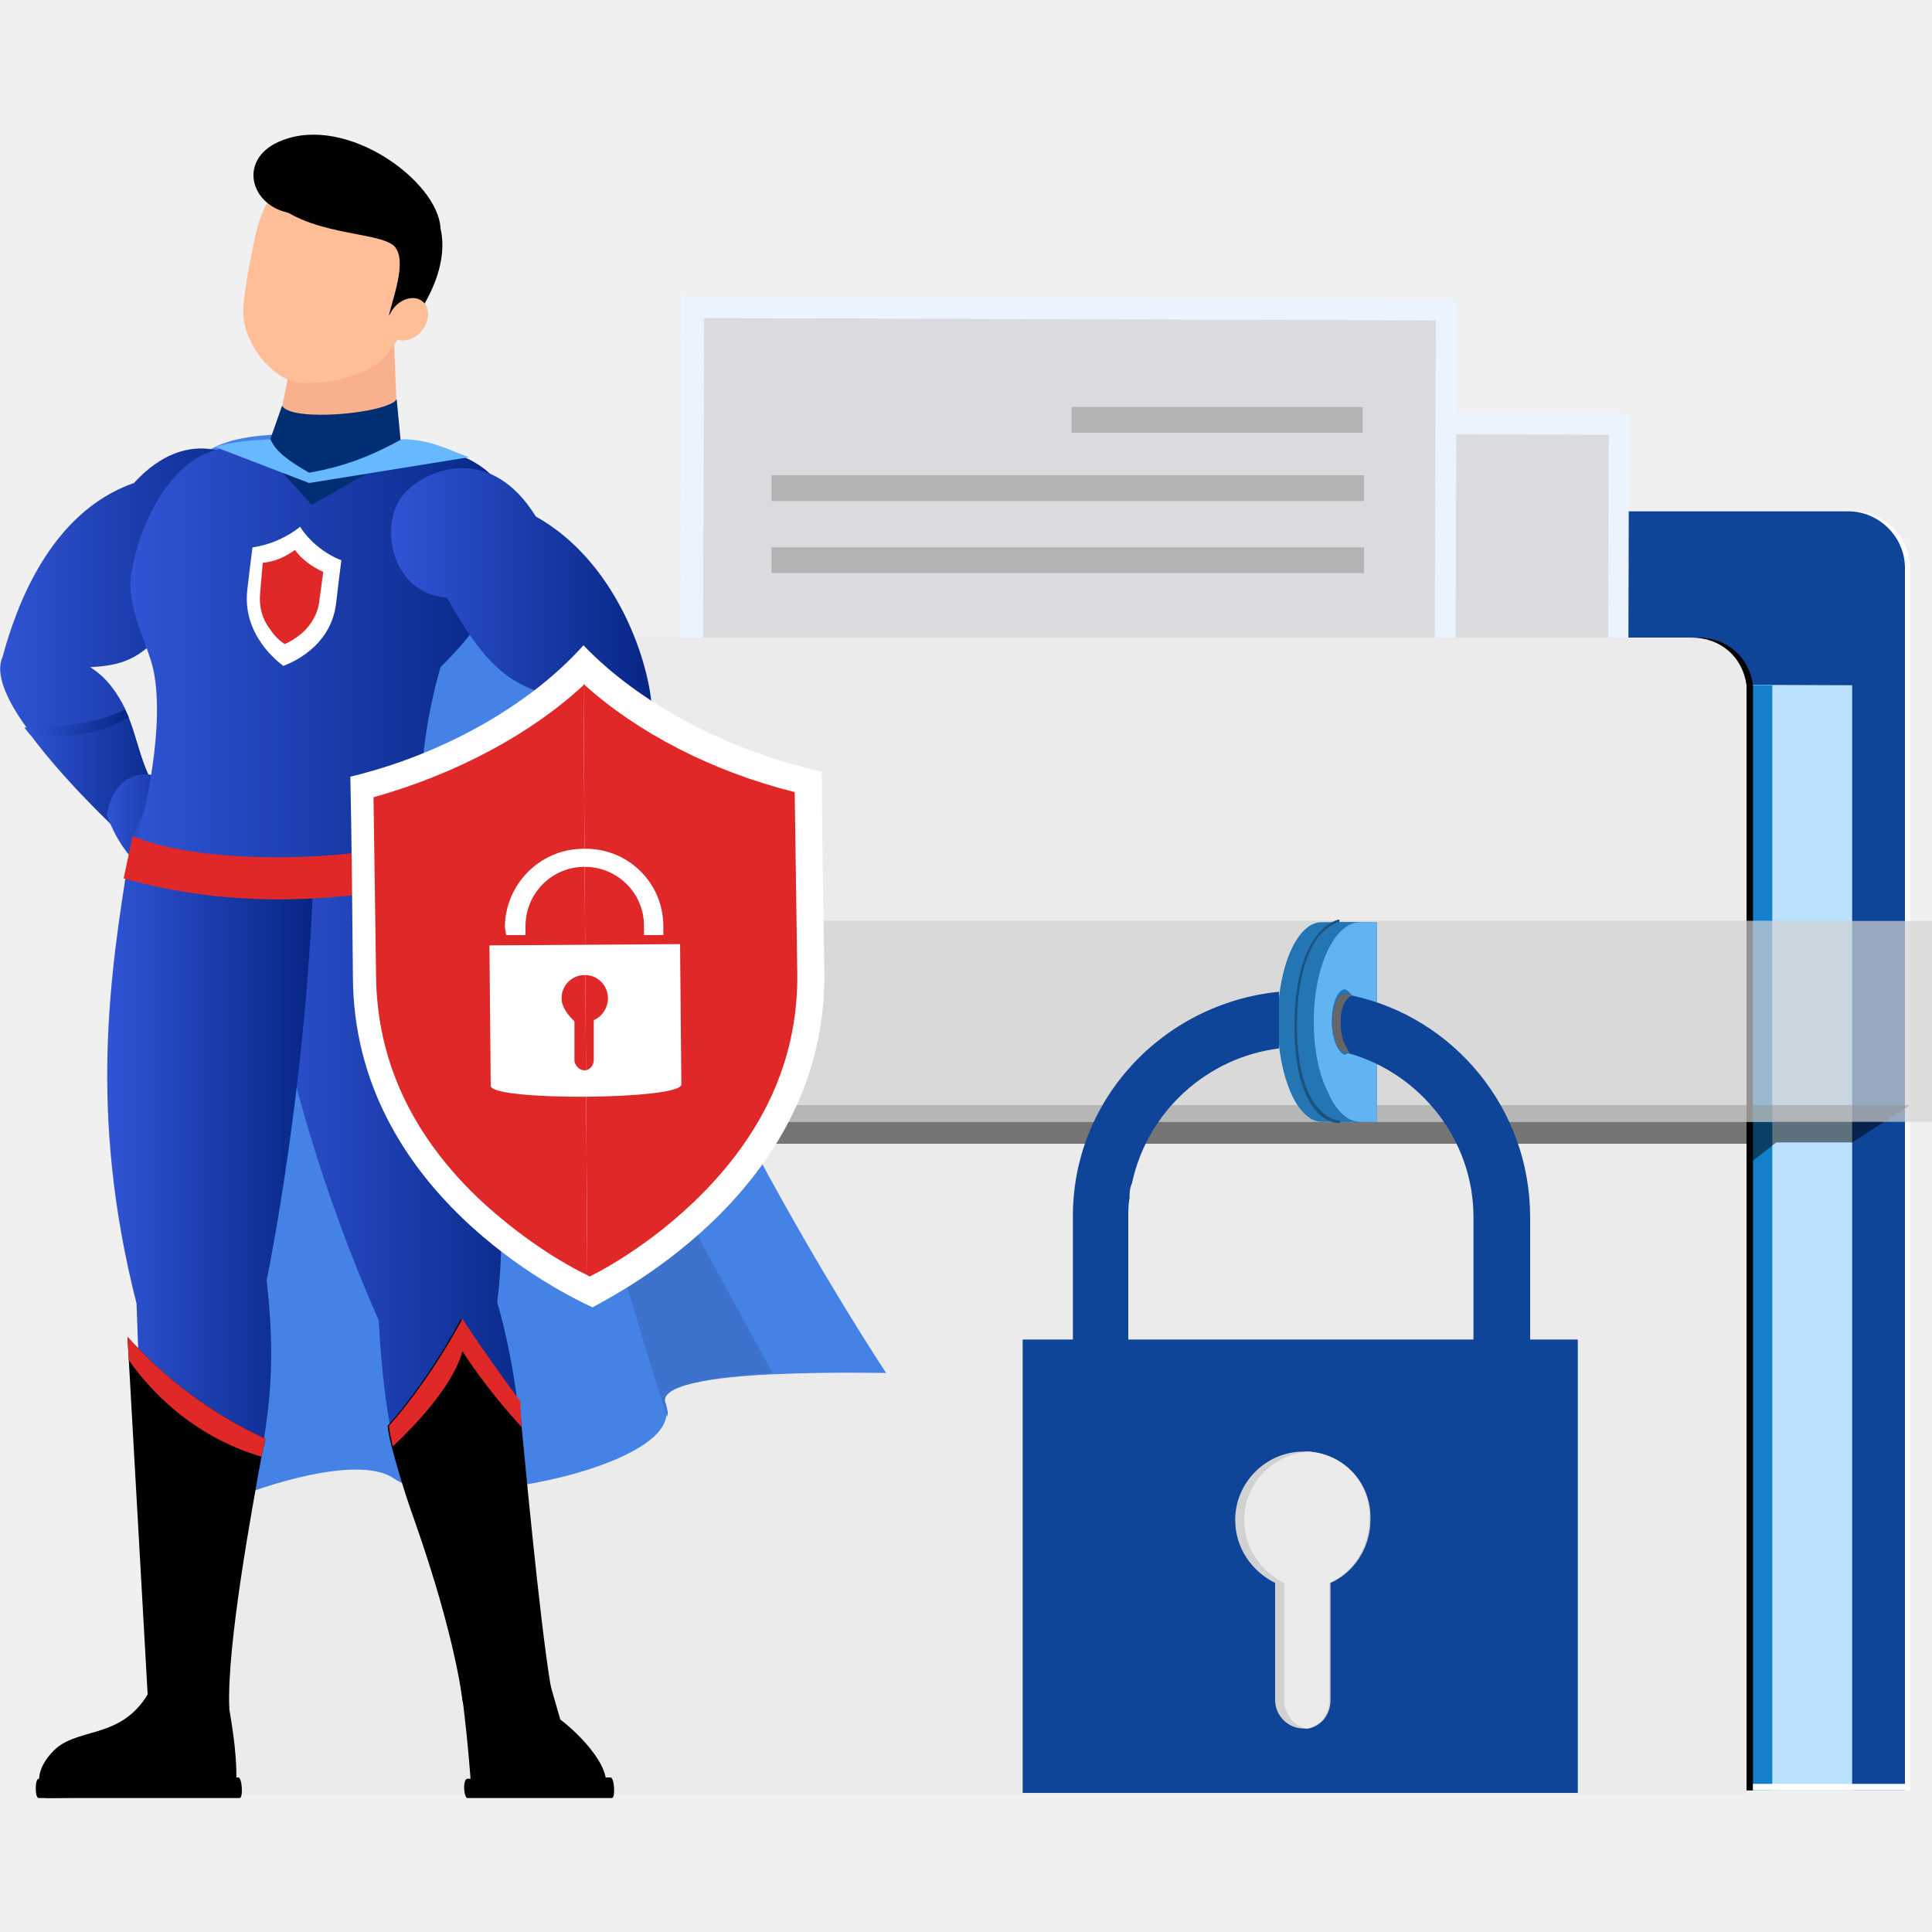
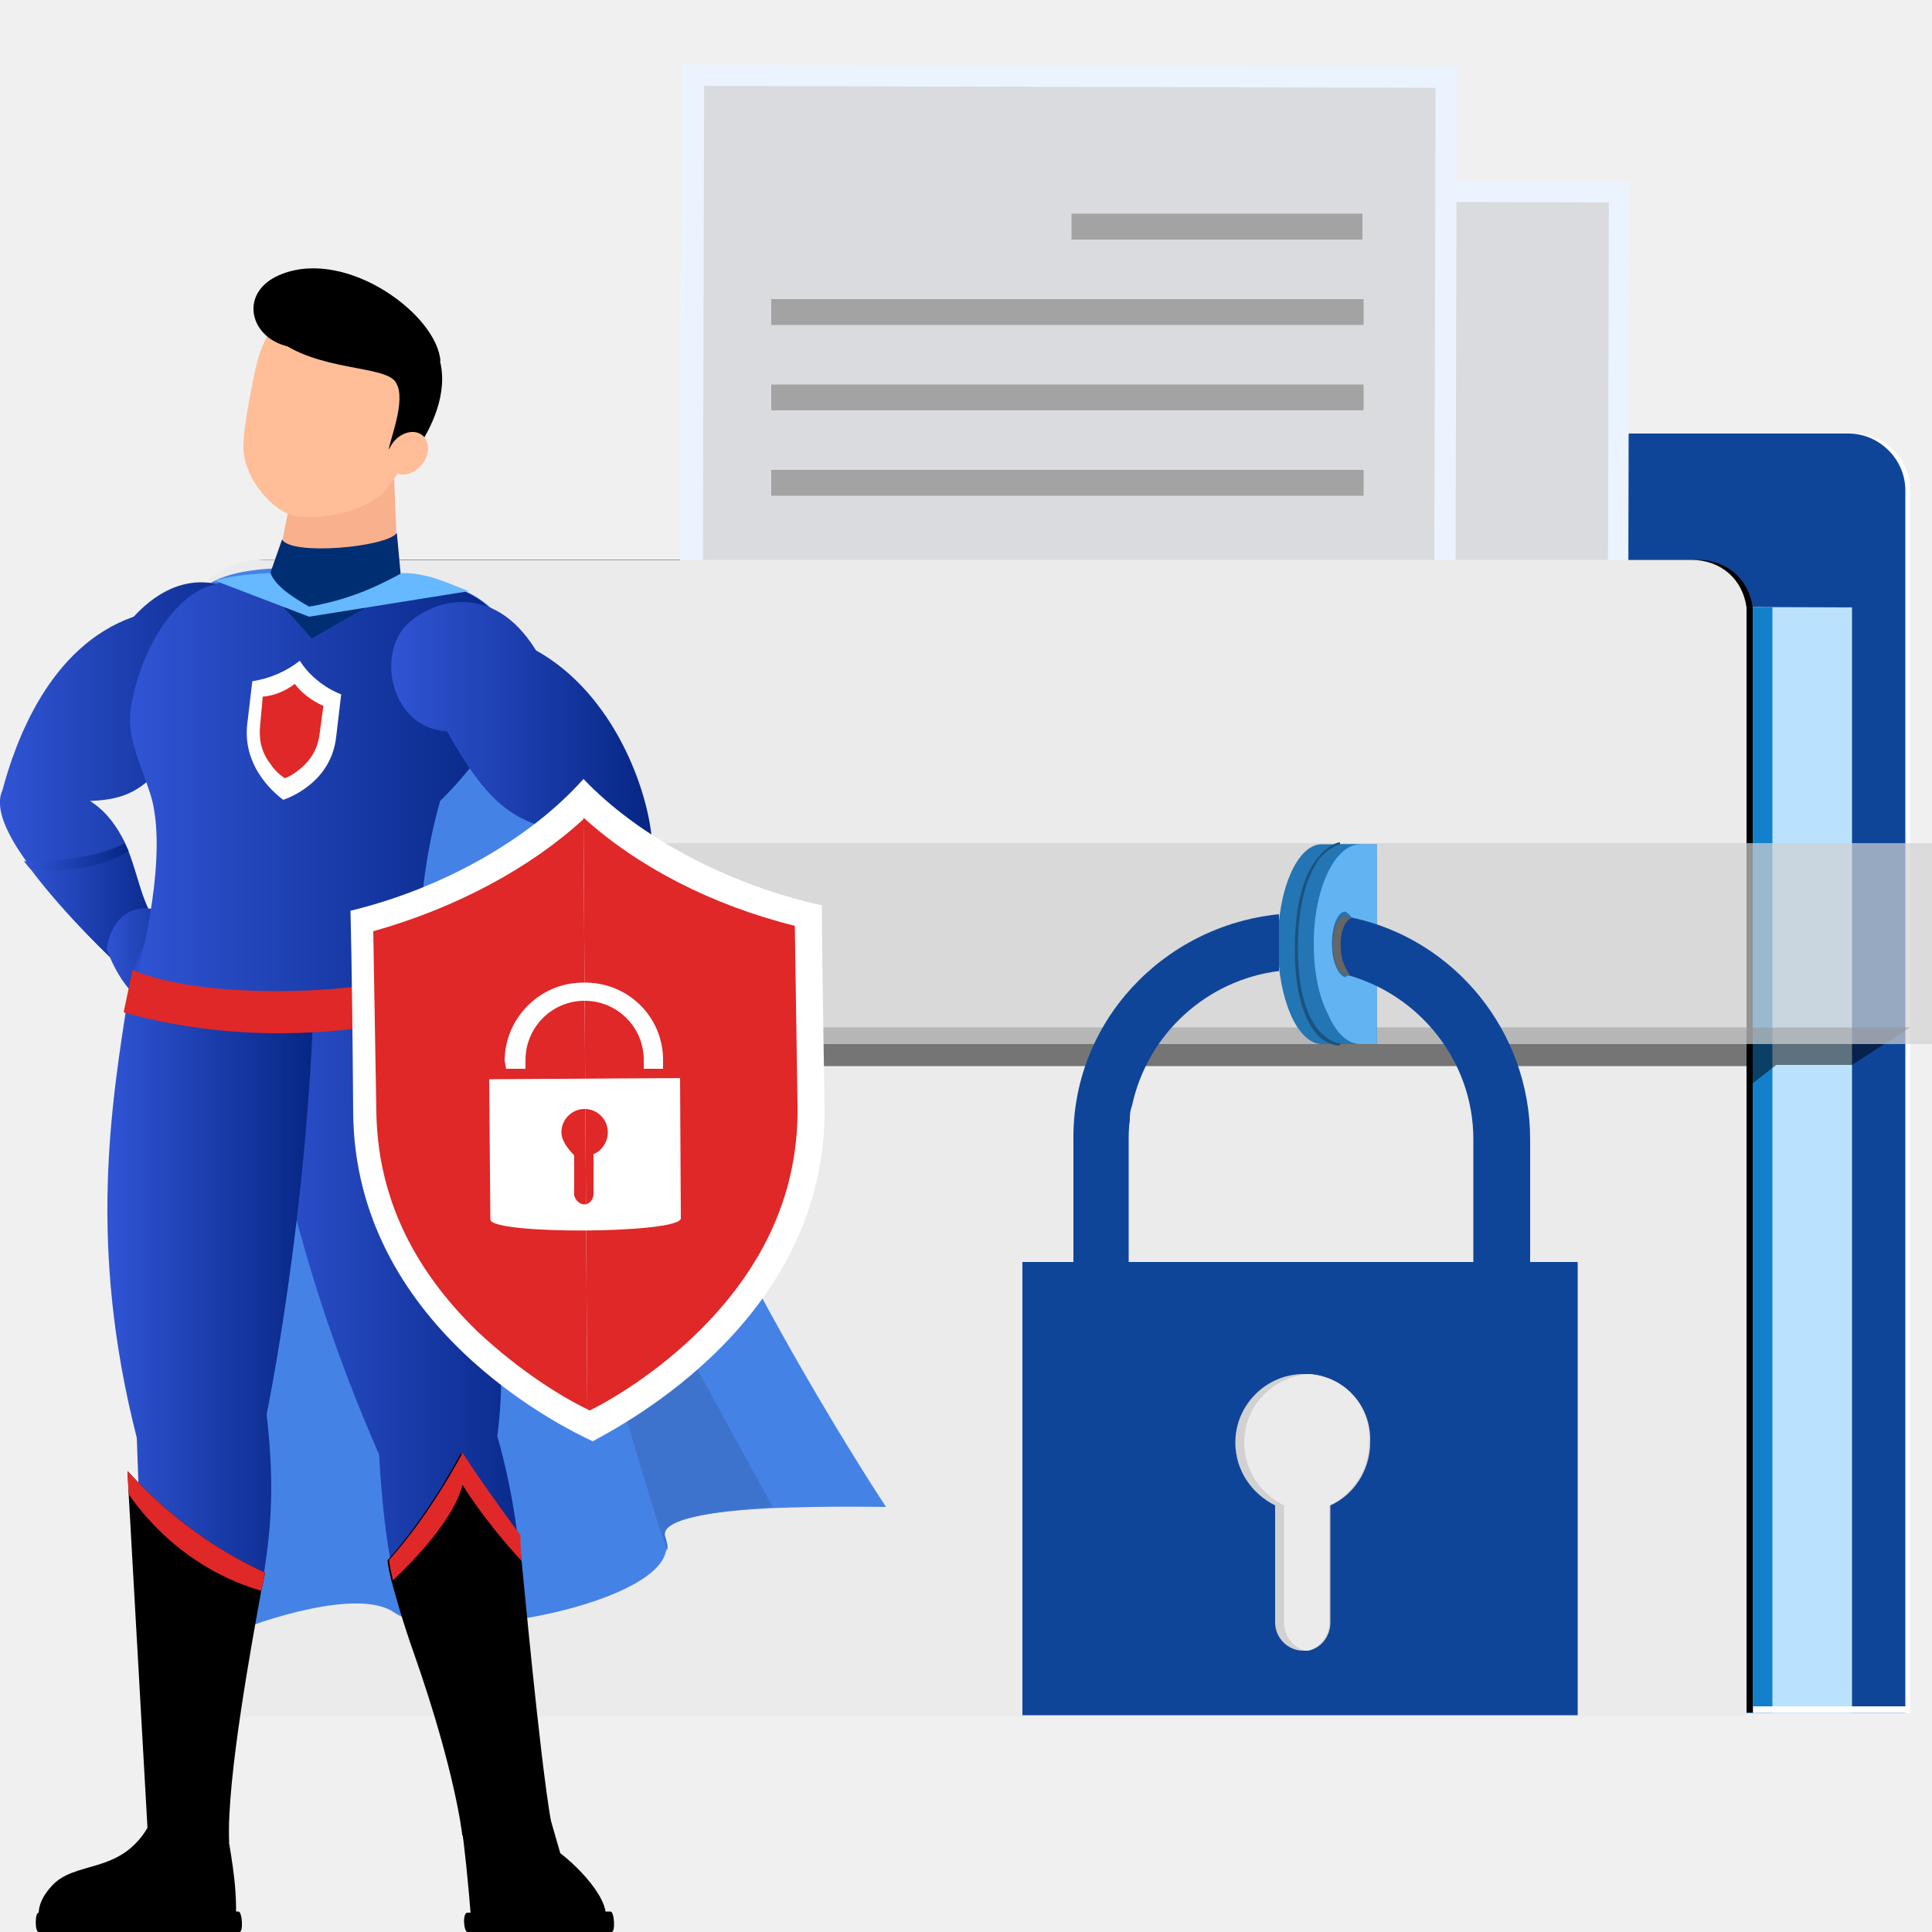
- <svg xmlns="http://www.w3.org/2000/svg" version="1.1" id="Layer_1" x="0px" y="0px" viewBox="0 0 150 150" style="enable-background:new 0 0 150 150;" xml:space="preserve">
+ <svg xmlns="http://www.w3.org/2000/svg" version="1.1" id="Layer_1" x="0px" y="0px" viewBox="0 0 500 500" style="enable-background:new 0 0 500 500;" xml:space="preserve">
  <style type="text/css">
	.st0{fill:#FFFFFF;}
	.st1{fill:#0F4599;}
	.st2{fill:#BAE2FF;}
	.st3{fill:#1480CC;}
	.st4{fill:#EBF3FF;}
	.st5{opacity:0.7;fill:#D1D1D1;enable-background:new    ;}
	.st6{fill:#E3EEFF;}
- 	.st7{opacity:0.7;}
- 	.st8{fill:#A3A3A3;}
- 	.st9{fill:#EBEBEB;}
- 	.st10{opacity:0.5;enable-background:new    ;}
+ 	.st7{fill:#A3A3A3;}
+ 	.st8{fill:#EBEBEB;}
+ 	.st9{opacity:0.5;enable-background:new    ;}
+ 	.st10{opacity:0.7;}
	.st11{fill:#D1D1D1;}
	.st12{fill:#2475B3;}
	.st13{fill:#3F9EE6;}
	.st14{fill:#61B3F2;}
	.st15{fill:#1A5380;}
	.st16{fill:#666666;}
	.st17{fill:#4582E6;}
	.st18{fill:#3D73CC;}
	.st19{fill:url(#SVGID_1_);}
	.st20{fill:url(#SVGID_2_);}
	.st21{fill:url(#SVGID_3_);}
	.st22{fill:url(#SVGID_4_);}
	.st23{fill:url(#SVGID_5_);}
	.st24{fill:#DF2827;}
	.st25{fill:url(#SVGID_6_);}
	.st26{fill:url(#SVGID_7_);}
	.st27{fill:#F9B08C;}
	.st28{fill:#FFBE97;}
	.st29{fill:#002E73;}
	.st30{fill:url(#SVGID_8_);}
	.st31{fill:url(#SVGID_9_);}
	.st32{fill:url(#SVGID_10_);}
	.st33{fill:#D9FFFF;}
	.st34{fill:#66B8FF;}
</style>
  <g id="Background">
</g>
  <g>
    <g>
-       <path class="st0" d="M92.5,49.5v-5.4c0-2.4,2-4.4,4.4-4.4h47c2.4,0,4.4,2,4.4,4.4V139H26.8V49.5H92.5z" />
-       <path class="st1" d="M92.1,49.5v-5.4c0-2.4,2-4.4,4.4-4.4h47c2.4,0,4.4,2,4.4,4.4V139H26.4V49.5H92.1z" />
-       <polygon class="st2" points="143.8,53.2 143.8,139 31.3,139 31.3,52.8   " />
-       <polygon class="st3" points="137.6,53.2 137.6,139 25.1,139 25.1,52.8   " />
-       <path d="M20.6,49.5h111.2c2.3,0,4,1.5,4.3,3.7V139H14.7V55.4C14.7,52.3,17.5,49.5,20.6,49.5z" />
-       <g>
-         <g>
-           <rect x="69.2" y="24.2" transform="matrix(2.800568e-03 -1 1 2.800568e-03 36.9457 150.5022)" class="st4" width="49.4" height="65" />
-           <rect x="71.3" y="25.6" transform="matrix(2.800548e-03 -1 1 2.800548e-03 37.3751 150.2106)" class="st5" width="45.4" height="61.6" />
-           <polygon class="st6" points="119.5,75.5 79.9,75.4 101.6,54.6     " />
-           <polygon class="st6" points="101.5,75.5 68.2,75.4 86.3,58.2     " />
-           <circle class="st6" cx="89.2" cy="50" r="4.6" />
-         </g>
-       </g>
-       <g>
-         <g>
-           <rect x="56.7" y="19.2" transform="matrix(3.204674e-03 -1 1 3.204674e-03 33.3508 132.0669)" class="st4" width="52.4" height="60.2" />
-           <rect x="58.9" y="20.5" transform="matrix(3.223732e-03 -1 1 3.223732e-03 33.8268 131.7304)" class="st5" width="48.2" height="56.8" />
-         </g>
-         <g class="st7">
-           <rect x="83.2" y="31.6" class="st8" width="22.6" height="2" />
-           <rect x="59.9" y="36.9" class="st8" width="46" height="2" />
-           <rect x="59.9" y="42.5" class="st8" width="46" height="2" />
-         </g>
-       </g>
-       <path class="st9" d="M20.1,49.5h111.2c2.3,0,4,1.5,4.3,3.7v86.1H14.2V55.4C14.2,52.3,16.9,49.5,20.1,49.5z" />
-       <rect x="136.1" y="138.5" class="st0" width="12.2" height="0.5" />
-       <polygon class="st10" points="148.3,85.8 143.8,88.7 137.9,88.7 136,90.2 136,88.8 14.7,88.8 14.7,85.8   " />
-       <g class="st7">
-         <g>
-           <rect x="12.3" y="71.5" class="st11" width="137.7" height="15.6" />
-           <rect x="12.3" y="71.5" class="st11" width="125.3" height="15.6" />
-         </g>
-       </g>
-       <g>
-         <g>
-           <g>
-             <path class="st12" d="M99.2,79.3c0,2.2,0.4,4.1,1,5.5s1.5,2.3,2.4,2.3h2.9V71.6h-2.9C100.7,71.6,99.2,75.1,99.2,79.3z        M101.9,81.9c-0.5-0.2-1-1.2-1-2.6c0-1.3,0.4-2.4,1-2.5c0.5,0.2,1,1.2,1,2.5C102.9,80.7,102.5,81.7,101.9,81.9z" />
-             <g>
-               <path class="st13" d="M100.7,79.3c0,2.2,0.4,4.1,1.1,5.5c0.6,1.4,1.5,2.3,2.5,2.3h1.3V71.6h-1.3        C102.3,71.6,100.7,75.1,100.7,79.3z M102,79.3c0-1.3,0.8-2.4,1.4-2.5c0.6,0.2,1,1.2,1,2.5s-0.4,2.4-1,2.6        C102.9,81.7,102,80.7,102,79.3z" />
-             </g>
-           </g>
-           <g>
-             <path class="st12" d="M100.6,79.3c0,2.2,0.4,4.1,1,5.5s1.5,2.3,2.4,2.3h2.9V71.6H104C102.1,71.6,100.6,75.1,100.6,79.3z        M103.3,81.9c-0.5-0.2-1-1.2-1-2.6c0-1.3,0.4-2.4,1-2.5c0.5,0.2,1,1.2,1,2.5C104.3,80.7,103.8,81.7,103.3,81.9z" />
-             <g>
-               <path class="st14" d="M102,79.3c0,2.2,0.4,4.1,1.1,5.5c0.6,1.4,1.5,2.3,2.5,2.3h1.3V71.6h-1.3C103.6,71.6,102,75.1,102,79.3z         M103.4,79.3c0-1.3,0.4-2.4,1-2.5c0.6,0.2,1,1.2,1,2.5s-0.4,2.4-1,2.6C103.9,81.7,103.4,80.7,103.4,79.3z" />
-             </g>
-             <path class="st15" d="M104,87.2c-0.1,0-0.8,0-1.6-0.7c-0.8-0.8-1.9-2.6-1.9-6.8c0-3.9,0.9-6,1.7-7c0.8-1.1,1.7-1.3,1.7-1.3       c0.1,0,0.1,0,0.1,0.1s0,0.1-0.1,0.1l0,0c0,0-0.8,0.2-1.6,1.2c-0.7,1-1.6,3-1.6,6.8c0,4,1,5.8,1.8,6.6C103.3,87,104,87,104,87       C104.1,87,104.1,87,104,87.2C104.1,87.2,104.1,87.2,104,87.2L104,87.2z" />
-           </g>
-         </g>
-         <path class="st1" d="M104.4,81.7c0.1,0,0.2,0.1,0.4,0.1l0,0c5.5,1.6,9.6,6.7,9.6,12.7v13h4.4v-13c0-8.4-5.9-15.5-13.8-17.2     c-0.2-0.1-0.3-0.1-0.5-0.1C103.2,76.9,103.1,81.5,104.4,81.7z" />
-         <path class="st1" d="M99.3,77v4.4c-5.6,0.7-10.2,4.9-11.4,10.4c0,0.1-0.1,0.2-0.1,0.3c-0.1,0.3-0.1,0.6-0.1,0.9     c-0.1,0.5-0.1,1.1-0.1,1.6v13h-4.3v-13C83.2,85.4,90.3,77.9,99.3,77z" />
-         <path class="st16" d="M104.4,81.7c0.1,0,0.2,0.1,0.4,0.1c-0.1-0.3-0.7-0.9-0.7-2.2c-0.1-1.3,0.4-2.2,0.9-2.3     c-0.2-0.1-0.3-0.1-0.5-0.1C103.2,76.9,103.1,81.5,104.4,81.7z" />
-         <rect x="79.4" y="104" class="st1" width="43.1" height="35.2" />
-         <path class="st11" d="M101.6,112.7c-0.1,0-0.3,0-0.4,0c-2.9,0-5.3,2.4-5.3,5.3c0,2.2,1.3,4,3.1,4.9v9.1c0,1.2,1,2.2,2.2,2.2     c0.1,0,0.2,0,0.3,0h0.1c1-0.2,1.7-1.1,1.7-2.2v-9.1c1.8-0.8,3.1-2.7,3.1-4.9C106.5,115.2,104.4,112.9,101.6,112.7z" />
-         <path class="st9" d="M101.6,112.7c-2.8,0.2-5,2.5-5,5.3c0,2.2,1.3,4,3.1,4.9v9.1c0,1.1,0.8,2,1.7,2.2h0.1c1-0.2,1.7-1.1,1.7-2.2     v-9.1c1.8-0.8,3.1-2.7,3.1-4.9C106.5,115.2,104.4,112.9,101.6,112.7z" />
+       <path class="st0" d="M308.3,144.9v-18c0-8,6.7-14.7,14.7-14.7h156.7c8,0,14.7,6.7,14.7,14.7v316.4h-405V144.9H308.3z" />
+       <path class="st1" d="M307,144.9v-18c0-8,6.7-14.7,14.7-14.7h156.7c8,0,14.7,6.7,14.7,14.7v316.4H88V144.9H307z" />
+       <polygon class="st2" points="479.3,157.2 479.3,443.3 104.3,443.3 104.3,155.9   " />
+       <polygon class="st3" points="458.7,157.2 458.7,443.3 83.6,443.3 83.6,155.9   " />
+       <path d="M68.6,144.9h370.7c7.7,0,13.3,5,14.3,12.3v286H49V164.6C49,154.2,58.3,144.9,68.6,144.9z" />
+       <g>
+         <g>
+           <rect x="210.7" y="40.8" transform="matrix(2.253255e-03 -1 1 2.253255e-03 163.2041 461.782)" class="st4" width="204.7" height="216.7" />
+           <rect x="217.8" y="45.1" transform="matrix(2.215099e-03 -1 1 2.215099e-03 164.9556 460.9146)" class="st5" width="191.3" height="205.4" />
+           <polygon class="st6" points="398.3,231.6 266.3,231.2 338.7,161.9     " />
+           <polygon class="st6" points="338.3,231.6 227.3,231.2 287.6,173.9     " />
+           <circle class="st6" cx="297.3" cy="146.6" r="15.3" />
+         </g>
+       </g>
+       <g>
+         <g>
+           <rect x="169" y="24" transform="matrix(2.607560e-03 -1 1 2.607560e-03 151.3342 400.361)" class="st4" width="214.7" height="200.7" />
+           <rect x="176.3" y="28.2" transform="matrix(2.581161e-03 -1 1 2.581161e-03 153.0568 399.1714)" class="st5" width="200.7" height="189.3" />
+         </g>
+         <rect x="277.3" y="55.3" class="st7" width="75.3" height="6.7" />
+         <rect x="199.6" y="99.5" class="st7" width="153.3" height="6.7" />
+         <rect x="199.6" y="77.4" class="st7" width="153.3" height="6.7" />
+         <rect x="199.6" y="121.6" class="st7" width="153.3" height="6.7" />
+       </g>
+       <path class="st8" d="M67,144.9h370.7c7.7,0,13.3,5,14.3,12.3v287H47.3V164.6C47.3,154.2,56.3,144.9,67,144.9z" />
+       <rect x="453.7" y="441.6" class="st0" width="40.7" height="1.7" />
+       <polygon class="st9" points="494.3,265.9 479.3,275.6 459.7,275.6 453.3,280.6 453.3,275.9 49,275.9 49,265.9   " />
+       <g class="st10">
+         <g>
+           <rect x="41" y="218.2" class="st11" width="459" height="52" />
+           <rect x="41" y="218.2" class="st11" width="417.7" height="52" />
+         </g>
+       </g>
+       <g>
+         <g>
+           <g>
+             <path class="st12" d="M330.7,244.2c0,7.3,1.3,13.7,3.3,18.3c2,4.7,5,7.7,8,7.7h9.7v-51.7H342       C335.7,218.6,330.7,230.2,330.7,244.2z M339.7,252.9c-1.7-0.7-3.3-4-3.3-8.7c0-4.3,1.3-8,3.3-8.3c1.7,0.7,3.3,4,3.3,8.3       C343,248.9,341.7,252.2,339.7,252.9z" />
+             <g>
+               <path class="st13" d="M335.7,244.2c0,7.3,1.3,13.7,3.7,18.3c2,4.7,5,7.7,8.3,7.7h4.3v-51.7h-4.3        C341,218.6,335.7,230.2,335.7,244.2z M340,244.2c0-4.3,2.7-8,4.7-8.3c2,0.7,3.3,4,3.3,8.3s-1.3,8-3.3,8.7        C343,252.2,340,248.9,340,244.2z" />
+             </g>
+           </g>
+           <g>
+             <path class="st12" d="M335.3,244.2c0,7.3,1.3,13.7,3.3,18.3c2,4.7,5,7.7,8,7.7h9.7v-51.7h-9.7       C340.3,218.6,335.3,230.2,335.3,244.2z M344.3,252.9c-1.7-0.7-3.3-4-3.3-8.7c0-4.3,1.3-8,3.3-8.3c1.7,0.7,3.3,4,3.3,8.3       C347.7,248.9,346,252.2,344.3,252.9z" />
+             <g>
+               <path class="st14" d="M340,244.2c0,7.3,1.3,13.7,3.7,18.3c2,4.7,5,7.7,8.3,7.7h4.3v-51.7H352C345.3,218.6,340,230.2,340,244.2        z M344.7,244.2c0-4.3,1.3-8,3.3-8.3c2,0.7,3.3,4,3.3,8.3s-1.3,8-3.3,8.7C346.3,252.2,344.7,248.9,344.7,244.2z" />
+             </g>
+             <path class="st15" d="M346.7,270.6c-0.3,0-2.7,0-5.3-2.3c-2.7-2.7-6.3-8.7-6.3-22.7c0-13,3-20,5.7-23.3       c2.7-3.7,5.7-4.3,5.7-4.3c0.3,0,0.3,0,0.3,0.3s0,0.3-0.3,0.3l0,0c0,0-2.7,0.7-5.3,4c-2.3,3.3-5.3,10-5.3,22.7       c0,13.3,3.3,19.3,6,22c2.7,2.7,5,2.7,5,2.7C347,269.9,347,269.9,346.7,270.6C347,270.6,347,270.6,346.7,270.6L346.7,270.6z" />
+           </g>
+         </g>
+         <path class="st1" d="M348,252.2c0.3,0,0.7,0.3,1.3,0.3l0,0c18.3,5.3,32,22.3,32,42.3v43.3H396v-43.3c0-28-19.7-51.7-46-57.3     c-0.7-0.3-1-0.3-1.7-0.3C344,236.2,343.7,251.6,348,252.2z" />
+         <path class="st1" d="M331,236.6v14.7c-18.7,2.3-34,16.3-38,34.7c0,0.3-0.3,0.7-0.3,1c-0.3,1-0.3,2-0.3,3     c-0.3,1.7-0.3,3.7-0.3,5.3v43.3h-14.3v-43.3C277.3,264.6,301,239.6,331,236.6z" />
+         <path class="st16" d="M348,252.2c0.3,0,0.7,0.3,1.3,0.3c-0.3-1-2.3-3-2.3-7.3c-0.3-4.3,1.3-7.3,3-7.7c-0.7-0.3-1-0.3-1.7-0.3     C344,236.2,343.7,251.6,348,252.2z" />
+         <rect x="264.6" y="326.6" class="st1" width="143.7" height="117.3" />
+         <path class="st11" d="M338.7,355.6c-0.3,0-1,0-1.3,0c-9.7,0-17.7,8-17.7,17.7c0,7.3,4.3,13.3,10.3,16.3v30.3c0,4,3.3,7.3,7.3,7.3     c0.3,0,0.7,0,1,0h0.3c3.3-0.7,5.7-3.7,5.7-7.3v-30.3c6-2.7,10.3-9,10.3-16.3C355,363.9,348,356.2,338.7,355.6z" />
+         <path class="st8" d="M338.7,355.6c-9.3,0.7-16.7,8.3-16.7,17.7c0,7.3,4.3,13.3,10.3,16.3v30.3c0,3.7,2.7,6.7,5.7,7.3h0.3     c3.3-0.7,5.7-3.7,5.7-7.3v-30.3c6-2.7,10.3-9,10.3-16.3C355,363.9,348,356.2,338.7,355.6z" />
      </g>
    </g>
    <g>
      <g>
-         <path class="st17" d="M68.8,106.6c0,0-4.4-0.1-8.8,0.1c-4.5,0.2-9,0.8-8.4,2.4c0.1,0.4,0.2,0.7,0.1,1c-0.9,4.2-17.4,7.3-21.1,4.7     c-2.7-1.9-10.2,0.5-13.3,1.9c-5.8-39.1-6-79.1-0.8-81.9C21.7,32,36,35.5,36,35.5s7.3,1.9,10.2,21.8     C49.3,77.2,68.8,106.6,68.8,106.6z" />
-         <path class="st18" d="M51.7,109c0.1,0.4,0.2,0.7,0.1,1c-4.5-13.6-15-52.6-11.2-42c3.7,10.2,15.2,31,19.4,38.6     C55.5,106.9,51,107.5,51.7,109z" />
+         <path class="st17" d="M229.3,390c0,0-14.7-0.3-29.3,0.3c-15,0.7-30,2.7-28,8c0.3,1.3,0.7,2.3,0.3,3.3c-3,14-58,24.3-70.3,15.7     c-9-6.3-34,1.7-44.3,6.3c-19.3-130.3-20-263.7-2.7-273c17.3-9.3,65,2.3,65,2.3s24.3,6.3,34,72.7C164.3,292,229.3,390,229.3,390z" />
+         <path class="st18" d="M172.3,398c0.3,1.3,0.7,2.3,0.3,3.3c-15-45.3-50-175.3-37.3-140c12.3,34,50.7,103.3,64.7,128.7     C185,391,170,393,172.3,398z" />
        <g>
          <g>
            <g>
              <g>
-                 <linearGradient id="SVGID_1_" gradientUnits="userSpaceOnUse" x1="1.206132e-02" y1="101.941" x2="21.318" y2="101.941" gradientTransform="matrix(1 0 0 -1 0 152)">
-                   <stop offset="0" style="stop-color:#3054D4" />
-                   <stop offset="1" style="stop-color:#062684" />
-                 </linearGradient>
-                 <path class="st19" d="M16,45.1c-4.3,5.2-5,6.5-9,6.7c1.3,0.8,2.1,2,2.7,3.2l0,0c1.2,2.6,1.3,5.6,3.4,7.2l-2.4,2.4L10,65.3         c0,0-0.1-0.1-0.2-0.2c-1.1-1-5.3-5-7.8-8.7c-1.5-2.1-2.4-4.1-1.8-5.4c1-3.7,3.6-11.2,10.2-13.5c4.3-4.7,8.6-2.2,10.1-0.2         C22.6,40,20.5,45.6,16,45.1z" />
-                 <linearGradient id="SVGID_2_" gradientUnits="userSpaceOnUse" x1="1.957" y1="91.9" x2="13.105" y2="91.9" gradientTransform="matrix(1 0 0 -1 0 152)">
-                   <stop offset="0" style="stop-color:#3054D4" />
-                   <stop offset="1" style="stop-color:#062684" />
-                 </linearGradient>
-                 <path class="st20" d="M13.1,62.3l-2.4,2.4l-0.9,0.4c-1-0.9-4.8-4.5-7.4-8c-0.2-0.2-0.3-0.4-0.5-0.6c1.3,0,5.3-0.1,7.8-1.4         l0,0c0.1,0.2,0.2,0.4,0.3,0.7C10.9,58.1,11.2,60.8,13.1,62.3z" />
-                 <linearGradient id="SVGID_3_" gradientUnits="userSpaceOnUse" x1="1.957" y1="95.855" x2="9.996" y2="95.855" gradientTransform="matrix(1 0 0 -1 0 152)">
-                   <stop offset="0" style="stop-color:#3054D4" />
-                   <stop offset="1" style="stop-color:#062684" />
-                 </linearGradient>
-                 <path class="st21" d="M10,55.7c-2.7,1.6-5.8,1.6-7.6,1.4c-0.2-0.2-0.3-0.4-0.5-0.6c1.3,0,5.3-0.1,7.8-1.4l0,0         C9.8,55.3,9.9,55.5,10,55.7z" />
+                 <linearGradient id="SVGID_1_" gradientUnits="userSpaceOnUse" x1="-9.094947e-13" y1="549.506" x2="71.026" y2="549.506" gradientTransform="matrix(1 0 0 1 0 -348)">
+                   <stop offset="0" style="stop-color:#3054D4" />
+                   <stop offset="1" style="stop-color:#062684" />
+                 </linearGradient>
+                 <path class="st19" d="M53.3,185c-14.3,17.3-16.7,21.7-30,22.3c4.3,2.7,7,6.7,9,10.7l0,0c4,8.7,4.3,18.7,11.3,24l-8,8         l-2.3,2.3c0,0-0.3-0.3-0.7-0.7c-3.7-3.3-17.7-16.7-26-29c-5-7-8-13.7-6-18c3.3-12.3,12-37.3,34-45         C49,144,63.3,152.3,68.3,159C75.3,168,68.3,186.6,53.3,185z" />
+                 <linearGradient id="SVGID_2_" gradientUnits="userSpaceOnUse" x1="6.484" y1="582.979" x2="43.646" y2="582.979" gradientTransform="matrix(1 0 0 1 0 -348)">
+                   <stop offset="0" style="stop-color:#3054D4" />
+                   <stop offset="1" style="stop-color:#062684" />
+                 </linearGradient>
+                 <path class="st20" d="M43.6,242.3l-8,8l-3,1.3c-3.3-3-16-15-24.7-26.7c-0.7-0.7-1-1.3-1.7-2c4.3,0,17.7-0.3,26-4.7l0,0         c0.3,0.7,0.7,1.3,1,2.3C36.3,228.3,37.3,237.3,43.6,242.3z" />
+                 <linearGradient id="SVGID_3_" gradientUnits="userSpaceOnUse" x1="6.484" y1="569.796" x2="33.282" y2="569.796" gradientTransform="matrix(1 0 0 1 0 -348)">
+                   <stop offset="0" style="stop-color:#3054D4" />
+                   <stop offset="1" style="stop-color:#062684" />
+                 </linearGradient>
+                 <path class="st21" d="M33.3,220.3c-9,5.3-19.3,5.3-25.3,4.7c-0.7-0.7-1-1.3-1.7-2c4.3,0,17.7-0.3,26-4.7l0,0         C32.6,219,33,219.6,33.3,220.3z" />
              </g>
-               <linearGradient id="SVGID_4_" gradientUnits="userSpaceOnUse" x1="8.224" y1="88.206" x2="15.772" y2="88.206" gradientTransform="matrix(1 0 0 -1 0 152)">
+               <linearGradient id="SVGID_4_" gradientUnits="userSpaceOnUse" x1="27.376" y1="595.293" x2="52.536" y2="595.293" gradientTransform="matrix(1 0 0 1 0 -348)">
                <stop offset="0" style="stop-color:#3054D4" />
                <stop offset="1" style="stop-color:#062684" />
              </linearGradient>
-               <path class="st22" d="M11.3,60.1c0,0,2.8,0.3,3.6,1c0.7,0.6,0.3,1.4,0.3,1.4c1.5,0.8,0,4.1-2.6,4.9s-4.3-4.1-4.3-4.1        S8.6,60.2,11.3,60.1z" />
-             </g>
-           </g>
-           <g>
-             <path d="M46.4,139.4H37c-0.2-0.1-0.3-0.2-0.4-0.4c-0.5-7-1.2-10.4-1.2-10.4l6.6-0.3l1.5,5.2C45.6,135.1,48.3,138.3,46.4,139.4z       " />
-             <path d="M36.3,139.6h11.2c0.3,0,0.2-1.6-0.1-1.6l-11.1,0.1C35.9,138.1,36,139.6,36.3,139.6z" />
-           </g>
-           <linearGradient id="SVGID_5_" gradientUnits="userSpaceOnUse" x1="19.294" y1="57.855" x2="42.589" y2="57.855" gradientTransform="matrix(1 0 0 -1 0 152)">
+               <path class="st22" d="M37.6,235c0,0,9.3,1,12,3.3c2.3,2,1,4.7,1,4.7c5,2.7,0,13.7-8.7,16.3s-14.3-13.7-14.3-13.7        S28.6,235.3,37.6,235z" />
+             </g>
+           </g>
+           <g>
+             <path d="M154.6,499.3h-31.3c-0.7-0.3-1-0.7-1.3-1.3c-1.7-23.3-4-34.7-4-34.7l22-1l5,17.3C152,485,161,495.7,154.6,499.3z" />
+             <path d="M121,500h37.3c1,0,0.7-5.3-0.3-5.3l-37,0.3C119.6,495,120,500,121,500z" />
+           </g>
+           <linearGradient id="SVGID_5_" gradientUnits="userSpaceOnUse" x1="64.279" y1="696.472" x2="141.934" y2="696.472" gradientTransform="matrix(1 0 0 1 0 -348)">
            <stop offset="0" style="stop-color:#3054D4" />
            <stop offset="1" style="stop-color:#062684" />
          </linearGradient>
-           <path class="st23" d="M32.4,64.6c1.5,4.1,8,23,6.2,36.5c2.6,9,1.8,16.7,4.1,29.9l-6.7,0.4c-2.7-16.1-5.7-13-6.6-28.9      C23.9,90,21,78.2,19.5,66C18,56.7,29.3,51.9,32.4,64.6z" />
-           <path d="M35.9,132c0,0-0.5-4.8-3.7-13.9c-1-2.8-1.5-4.7-1.8-5.8c-0.3-1.2-0.3-1.6-0.3-1.6c1.7-1.9,3.8-4.8,5.7-8.3      c2.1,3.2,4.5,6.4,4.5,6.4s0.1,0.8,0.2,2c0.5,5.2,1.8,18.9,2.6,21.8C44.1,136.1,37.9,138.1,35.9,132z" />
-           <path class="st24" d="M40.5,110.8c-1.1-1.2-3-3.4-4.6-5.9c-0.7,2.7-3.8,5.9-5.4,7.4c-0.3-1.2-0.3-1.6-0.3-1.6      c1.7-1.9,3.8-4.8,5.7-8.3c2.1,3.2,4.5,6.4,4.5,6.4S40.4,109.5,40.5,110.8z" />
-           <linearGradient id="SVGID_6_" gradientUnits="userSpaceOnUse" x1="8.442" y1="57.493" x2="24.466" y2="57.493" gradientTransform="matrix(1 0 0 -1 0 152)">
+           <path class="st23" d="M108,250c5,13.7,26.7,76.7,20.7,121.7c8.7,30,6,55.7,13.7,99.7l-22.3,1.3c-9-53.7-19-43.3-22-96.3      c-18.3-41.7-28-81-33-121.7C60,223.6,97.6,207.6,108,250z" />
+           <path d="M119.6,474.7c0,0-1.7-16-12.3-46.3c-3.3-9.3-5-15.7-6-19.3c-1-4-1-5.3-1-5.3c5.7-6.3,12.7-16,19-27.7      c7,10.7,15,21.3,15,21.3s0.3,2.7,0.7,6.7c1.7,17.3,6,63,8.7,72.7C147,488.3,126.3,495,119.6,474.7z" />
+           <path class="st24" d="M135,404c-3.7-4-10-11.3-15.3-19.7c-2.3,9-12.7,19.7-18,24.7c-1-4-1-5.3-1-5.3c5.7-6.3,12.7-16,19-27.7      c7,10.7,15,21.3,15,21.3S134.6,399.7,135,404z" />
+           <linearGradient id="SVGID_6_" gradientUnits="userSpaceOnUse" x1="28.103" y1="697.677" x2="81.521" y2="697.677" gradientTransform="matrix(1 0 0 1 0 -348)">
            <stop offset="0" style="stop-color:#3054D4" />
            <stop offset="1" style="stop-color:#062684" />
          </linearGradient>
-           <path class="st25" d="M24.4,66.3c-0.5,17.9-3.7,33.1-3.7,33.1c1.4,12.2-1.7,14.5-3.1,32l-6.1-0.1c0-7.1-0.4-15.9-0.9-30.1      c-3.8-14.9-2-25.8-0.6-34.7C11.7,56.4,25.4,53.1,24.4,66.3z" />
-           <path d="M17.6,131.5c0.5,2.9,0.9,5.2,0.7,7.8l-14.7,0.3c0,0-1.5-1.4,0.4-3.5c1.8-2.1,5.3-0.9,7.5-4.6H17.6z" />
-           <path d="M3,139.6h15.6c0.3,0,0.2-1.6-0.1-1.6L3,138.1C2.7,138.1,2.7,139.6,3,139.6z" />
-           <path d="M20.6,111.7c0,0-0.1,0.5-0.3,1.4c-0.7,3.9-2.7,14.6-2.5,19.5c-2.8,3.3-6.3-0.4-6.3-0.4L10,105.6l-0.1-1.8      C13.8,108.1,17.8,110.4,20.6,111.7z" />
-           <path class="st24" d="M20.6,111.7c0,0-0.1,0.5-0.3,1.4c-5.4-1.6-8.7-5.2-10.3-7.5l-0.1-1.8C13.8,108.1,17.8,110.4,20.6,111.7z" />
-           <linearGradient id="SVGID_7_" gradientUnits="userSpaceOnUse" x1="10.21" y1="101.376" x2="39.791" y2="101.376" gradientTransform="matrix(1 0 0 -1 0 152)">
+           <path class="st25" d="M81.3,255.6C79.6,315.3,69,366,69,366c4.7,40.7-5.7,48.3-10.3,106.7l-20.3-0.3c0-23.7-1.3-53-3-100.3      c-12.7-49.7-6.7-86-2-115.7C39,222.6,84.6,211.6,81.3,255.6z" />
+           <path d="M58.6,473c1.7,9.7,3,17.3,2.3,26l-49,1c0,0-5-4.7,1.3-11.7c6-7,17.7-3,25-15.3H58.6z" />
+           <path d="M10,500h52c1,0,0.7-5.3-0.3-5.3L10,495C9,495,9,500,10,500z" />
+           <path d="M68.6,407c0,0-0.3,1.7-1,4.7c-2.3,13-9,48.7-8.3,65c-9.3,11-21-1.3-21-1.3l-5-88.7l-0.3-6C46,395,59.3,402.7,68.6,407z" />
+           <path class="st24" d="M68.6,407c0,0-0.3,1.7-1,4.7c-18-5.3-29-17.3-34.3-25l-0.3-6C46,395,59.3,402.7,68.6,407z" />
+           <linearGradient id="SVGID_7_" gradientUnits="userSpaceOnUse" x1="33.996" y1="551.389" x2="132.607" y2="551.389" gradientTransform="matrix(1 0 0 1 0 -348)">
            <stop offset="0" style="stop-color:#3054D4" />
            <stop offset="1" style="stop-color:#062684" />
          </linearGradient>
-           <path class="st26" d="M10.6,65.5c0,3.1,22,2.2,22-0.9c-0.1-5.1,0.6-9.3,1.6-12.8c6.6-6.5,6.2-11.5,4.5-14.2      c-2.9-4.7-17.5-4.4-22.7-2.4c-2.1,0.8-4.9,4.1-5.8,9.3c-0.5,2.7,1.5,5.8,1.8,8C12.8,57.4,10.8,64.7,10.6,65.5z" />
-           <path class="st27" d="M24.3,37.3c1.1-0.9,5.4-2.2,6.6-3.1l-0.3-7.5l-4.3-0.4c-1.2,0.1-2.5,0.4-3.5,0.8l-1,5L21.7,33      C21.2,34.1,22.2,35.4,24.3,37.3z" />
-           <g>
-             <g>
-               <path class="st28" d="M19.8,18.4c-0.3,1.5-1,4.7-0.9,6.2c0.2,2.3,2.3,4.8,4.2,5.1c2.2,0.2,5-0.4,6.6-1.8        c0.9-1,2.6-3.5,3.4-5.6c1.6-4.4-1.5-8.3-5.5-9.2C23.5,12.3,20.8,13.8,19.8,18.4z" />
-               <path d="M31.7,25.4c0.8-1.5-0.3-2.1-1.5-0.9c0.2-1.1,1.5-4.3,0.4-5.4c-1.3-1.2-6.8-0.7-9.8-3.8c0,0,2.2-4.9,9.5-2        C38.5,17.6,31.7,25.4,31.7,25.4z" />
-               <ellipse transform="matrix(0.6391 -0.7691 0.7691 0.6391 -7.6697 33.3215)" class="st28" cx="31.7" cy="24.8" rx="1.8" ry="1.4" />
-             </g>
-           </g>
-           <path class="st29" d="M21.9,31.5c0.7,1.3,8.2,0.6,8.9-0.5l0.4,4.2l-7,4l-3.6-4L21.9,31.5z" />
-           <path d="M34.2,17.7C34,14.1,27,8.9,21.9,10.9c-3.4,1.3-2.6,4.9,0.4,5.6C24.9,17,32.1,13.9,34.2,17.7z" />
-           <path class="st24" d="M10.3,64.9c5.7,2.5,19,1.9,23,0l1,3.4c-8.6,2-16.9,2.1-24.7-0.1L10.3,64.9z" />
+           <path class="st26" d="M35.3,253c0,10.3,73.3,7.3,73.3-3c-0.3-17,2-31,5.3-42.7c22-21.7,20.7-38.3,15-47.3      c-9.7-15.7-58.3-14.7-75.7-8c-7,2.7-16.3,13.7-19.3,31c-1.7,9,5,19.3,6,26.7C42.6,226,36,250.3,35.3,253z" />
+           <path class="st27" d="M81,159c3.7-3,18-7.3,22-10.3l-1-25l-14.3-1.3c-4,0.3-8.3,1.3-11.7,2.7l-3.3,16.7l-0.3,3      C70.6,148.3,74,152.6,81,159z" />
+           <g>
+             <g>
+               <path class="st28" d="M66,96c-1,5-3.3,15.7-3,20.7c0.7,7.7,7.7,16,14,17c7.3,0.7,16.7-1.3,22-6c3-3.3,8.7-11.7,11.3-18.7        c5.3-14.7-5-27.7-18.3-30.7C78.3,75.6,69.3,80.6,66,96z" />
+               <path d="M105.6,119.3c2.7-5-1-7-5-3c0.7-3.7,5-14.3,1.3-18c-4.3-4-22.7-2.3-32.7-12.7c0,0,7.3-16.3,31.7-6.7        C128.3,93.3,105.6,119.3,105.6,119.3z" />
+               <ellipse transform="matrix(0.6391 -0.7691 0.7691 0.6391 -52.1167 123.4736)" class="st28" cx="105.5" cy="117.3" rx="6" ry="4.7" />
+             </g>
+           </g>
+           <path class="st29" d="M73,139.6c2.3,4.3,27.3,2,29.7-1.7l1.3,14l-23.3,13.3l-12-13.3L73,139.6z" />
+           <path d="M114,93.6c-0.7-12-24-29.3-41-22.7c-11.3,4.3-8.7,16.3,1.3,18.7C83,91.3,107,81,114,93.6z" />
+           <path class="st24" d="M34.3,251c19,8.3,63.3,6.3,76.7,0l3.3,11.3C85.6,269,58,269.3,32,262L34.3,251z" />
          <g>
            <g>
              <g>
-                 <linearGradient id="SVGID_8_" gradientUnits="userSpaceOnUse" x1="30.404" y1="100.176" x2="50.706" y2="100.176" gradientTransform="matrix(1 0 0 -1 0 152)">
-                   <stop offset="0" style="stop-color:#3054D4" />
-                   <stop offset="1" style="stop-color:#062684" />
-                 </linearGradient>
-                 <path class="st30" d="M48.8,58.6C45,62.7,37,67.3,37,67.3l-2.5-3.5c2.5-1.4,4-5,6.4-7.5c0.8-0.9,1.8-1.6,2.9-2         c-3.9-1-5.8-2-9.1-7.9c-4.5-0.3-5.5-6.2-3-8.4c1.8-1.7,6.5-3.4,9.9,2.1c6.1,3.4,8.7,10.9,9,14.7         C50.9,55.8,50.1,57.2,48.8,58.6z" />
+                 <linearGradient id="SVGID_8_" gradientUnits="userSpaceOnUse" x1="101.314" y1="555.39" x2="168.993" y2="555.39" gradientTransform="matrix(1 0 0 1 0 -348)">
+                   <stop offset="0" style="stop-color:#3054D4" />
+                   <stop offset="1" style="stop-color:#062684" />
+                 </linearGradient>
+                 <path class="st30" d="M162.6,230c-12.7,13.7-39.3,29-39.3,29l-8.3-11.7c8.3-4.7,13.3-16.7,21.3-25c2.7-3,6-5.3,9.7-6.7         c-13-3.3-19.3-6.7-30.3-26.3c-15-1-18.3-20.7-10-28c6-5.7,21.7-11.3,33,7c20.3,11.3,29,36.3,30,49         C169.6,220.6,167,225.3,162.6,230z" />
              </g>
-               <path class="st28" d="M36.7,62c0,0-2.8-0.3-3.7,0.3c-0.8,0.5-0.5,1.3-0.5,1.3c-1.6,0.6-0.8,4,1.7,5.3c2.4,1.3,5-3.3,5-3.3        S39.3,62.6,36.7,62z" />
-               <linearGradient id="SVGID_9_" gradientUnits="userSpaceOnUse" x1="34.5" y1="90.1" x2="48.77" y2="90.1" gradientTransform="matrix(1 0 0 -1 0 152)">
+               <path class="st28" d="M122.3,241.3c0,0-9.3-1-12.3,1c-2.7,1.7-1.7,4.3-1.7,4.3c-5.3,2-2.7,13.3,5.7,17.7        c8,4.3,16.7-11,16.7-11S131,243.3,122.3,241.3z" />
+               <linearGradient id="SVGID_9_" gradientUnits="userSpaceOnUse" x1="114.969" y1="588.979" x2="162.538" y2="588.979" gradientTransform="matrix(1 0 0 1 0 -348)">
                <stop offset="0" style="stop-color:#3054D4" />
                <stop offset="1" style="stop-color:#062684" />
              </linearGradient>
-               <path class="st31" d="M48.8,58.6c-0.2,0.2-0.5,0.5-0.7,0.8c-4,3.9-11.1,8-11.1,8l-2.5-3.5c2.2-1.2,3.5-4.1,5.4-6.4        c0.3-0.4,0.6-0.8,1-1.1C41.8,56.8,44.7,58.3,48.8,58.6z" />
-               <linearGradient id="SVGID_10_" gradientUnits="userSpaceOnUse" x1="39.914" y1="94.15" x2="48.759" y2="94.15" gradientTransform="matrix(1 0 0 -1 0 152)">
+               <path class="st31" d="M162.6,230c-0.7,0.7-1.7,1.7-2.3,2.7c-13.3,13-37,26.7-37,26.7l-8.3-11.7c7.3-4,11.7-13.7,18-21.3        c1-1.3,2-2.7,3.3-3.7C139.3,224,149,229,162.6,230z" />
+               <linearGradient id="SVGID_10_" gradientUnits="userSpaceOnUse" x1="133.017" y1="575.478" x2="162.504" y2="575.478" gradientTransform="matrix(1 0 0 1 0 -348)">
                <stop offset="0" style="stop-color:#3054D4" />
                <stop offset="1" style="stop-color:#062684" />
              </linearGradient>
-               <path class="st32" d="M48.8,58.6c-0.2,0.2-0.5,0.5-0.7,0.8c-3.4-0.2-6.7-1.4-8.1-2c0.3-0.4,0.6-0.8,1-1.1        C41.8,56.8,44.7,58.3,48.8,58.6z" />
+               <path class="st32" d="M162.6,230c-0.7,0.7-1.7,1.7-2.3,2.7c-11.3-0.7-22.3-4.7-27-6.7c1-1.3,2-2.7,3.3-3.7        C139.3,224,149,229,162.6,230z" />
            </g>
          </g>
          <g>
            <g>
              <g>
                <g>
-                   <path class="st33" d="M26.5,43.5L26.5,43.5C26.5,43.5,26.5,43.4,26.5,43.5C26.5,43.4,26.5,43.5,26.5,43.5z" />
-                   <path class="st33" d="M26.5,43.5L26.5,43.5C26.5,43.5,26.5,43.4,26.5,43.5C26.5,43.4,26.5,43.5,26.5,43.5z" />
-                   <path class="st33" d="M19.6,42.5L19.6,42.5L19.6,42.5L19.6,42.5z" />
-                   <path class="st33" d="M19.6,42.5L19.6,42.5L19.6,42.5L19.6,42.5z" />
-                   <path class="st0" d="M23.3,40.9c0.7,1.1,1.9,2.1,3.2,2.6c0,0.1-0.1,0.7-0.4,3.3c-0.4,3.5-3.6,4.7-4.1,4.9          c-0.4-0.3-3.2-2.4-2.8-5.9c0.3-2.6,0.4-3.2,0.4-3.3C21,42.3,22.3,41.7,23.3,40.9z" />
+                   <path class="st33" d="M88.3,179.6L88.3,179.6C88.3,179.6,88.3,179.3,88.3,179.6C88.3,179.3,88.3,179.6,88.3,179.6z" />
+                   <path class="st33" d="M88.3,179.6L88.3,179.6C88.3,179.6,88.3,179.3,88.3,179.6C88.3,179.3,88.3,179.6,88.3,179.6z" />
+                   <path class="st33" d="M65.3,176.3L65.3,176.3L65.3,176.3L65.3,176.3z" />
+                   <path class="st33" d="M65.3,176.3L65.3,176.3L65.3,176.3L65.3,176.3z" />
+                   <path class="st0" d="M77.6,171c2.3,3.7,6.3,7,10.7,8.7c0,0.3-0.3,2.3-1.3,11c-1.3,11.7-12,15.7-13.7,16.3          c-1.3-1-10.7-8-9.3-19.7c1-8.7,1.3-10.7,1.3-11C70,175.6,74.3,173.6,77.6,171z" />
                </g>
              </g>
-               <path class="st24" d="M22.9,42.7L22.9,42.7c-0.7,0.5-1.5,0.9-2.5,1L20.2,46c-0.1,1,0.1,2,0.8,2.9c0.4,0.6,0.8,0.9,1.1,1.1l0,0        c0.3-0.1,0.8-0.4,1.3-0.8c0.8-0.7,1.3-1.6,1.4-2.6l0.3-2.2C24.2,44,23.4,43.4,22.9,42.7z" />
-             </g>
-           </g>
-         </g>
-         <path class="st34" d="M21,34.1c0.4,1,1.6,1.8,3,2.6c2.9-0.5,5-1.4,7.2-2.6c2.1,0,3.6,0.8,5.2,1.4l-12.4,2l-7.3-2.8     C17.6,34.4,19,34.2,21,34.1z" />
-       </g>
-       <g>
-         <g>
-           <g>
-             <g>
-               <path class="st33" d="M63.8,59.9L63.8,59.9C63.8,59.8,63.8,59.8,63.8,59.9C63.8,59.8,63.8,59.9,63.8,59.9z" />
-               <path class="st33" d="M63.8,59.9L63.8,59.9C63.8,59.8,63.8,59.8,63.8,59.9C63.8,59.8,63.8,59.9,63.8,59.9z" />
-               <path class="st33" d="M27,60.3C27,60.3,27,60.2,27,60.3C27,60.2,27,60.2,27,60.3L27,60.3z" />
-               <path class="st33" d="M27,60.3C27,60.3,27,60.2,27,60.3C27,60.2,27,60.2,27,60.3L27,60.3z" />
-               <path class="st0" d="M45.3,50.1c4.3,4.5,11.2,8.2,18.5,9.8c0,0.5,0,3.2,0.2,15.6c0.2,16.5-15.6,24.7-18,26        c-2.4-1.1-18.5-9-18.6-25.6c-0.1-12.4-0.2-15.1-0.2-15.6C34.3,58.6,41.1,54.8,45.3,50.1z" />
-             </g>
-           </g>
-           <path class="st24" d="M45.3,53.1c4.2,3.8,10,6.8,16.4,8.4l0.2,14c0.1,6.4-2.4,12.2-7.5,17.3c-3.3,3.3-6.8,5.4-8.6,6.3      c-0.1,0-0.2-0.1-0.2-0.1L45.3,53.1L45.3,53.1z" />
-           <path class="st24" d="M45.3,53.2L45.6,99c-1.9-0.9-5.2-2.9-8.5-6c-5.2-5-7.8-10.7-7.9-17.1l-0.2-14C35.4,60.1,41.2,57,45.3,53.2      z" />
-         </g>
-         <g>
-           <path class="st0" d="M38,73.4l0.1,10.9c0,1.2,14.8,1.1,14.8-0.1l-0.1-10.9L38,73.4z M43.6,77.5c0-1,0.8-1.8,1.8-1.8      s1.8,0.8,1.8,1.8c0,0.7-0.4,1.4-1.1,1.7v3.1c0,0.4-0.3,0.8-0.7,0.8s-0.7-0.3-0.8-0.7v-3.1C44.1,78.8,43.6,78.2,43.6,77.5z" />
-           <path class="st0" d="M39.3,72.6h1.5v-0.7c0-2.5,2-4.6,4.6-4.6c2.5,0,4.6,2,4.6,4.6v0.7h1.5v-0.7c0-3.4-2.8-6.1-6.2-6      c-3.4,0-6.1,2.8-6.1,6.1L39.3,72.6z" />
+               <path class="st24" d="M76.3,177L76.3,177c-2.3,1.7-5,3-8.3,3.3l-0.7,7.7c-0.3,3.3,0.3,6.7,2.7,9.7c1.3,2,2.7,3,3.7,3.7l0,0        c1-0.3,2.7-1.3,4.3-2.7c2.7-2.3,4.3-5.3,4.7-8.7l1-7.3C80.6,181.3,78,179.3,76.3,177z" />
+             </g>
+           </g>
+         </g>
+         <path class="st34" d="M70,148.3c1.3,3.3,5.3,6,10,8.7c9.7-1.7,16.7-4.7,24-8.7c7,0,12,2.7,17.3,4.7L80,159.6l-24.3-9.3     C58.6,149.3,63.3,148.6,70,148.3z" />
+       </g>
+       <g>
+         <g>
+           <g>
+             <g>
+               <path class="st33" d="M212.6,234.3L212.6,234.3C212.6,234,212.6,234,212.6,234.3C212.6,234,212.6,234.3,212.6,234.3z" />
+               <path class="st33" d="M212.6,234.3L212.6,234.3C212.6,234,212.6,234,212.6,234.3C212.6,234,212.6,234.3,212.6,234.3z" />
+               <path class="st33" d="M90,235.6C90,235.6,90,235.3,90,235.6C90,235.3,90,235.3,90,235.6L90,235.6z" />
+               <path class="st33" d="M90,235.6C90,235.6,90,235.3,90,235.6C90,235.3,90,235.3,90,235.6L90,235.6z" />
+               <path class="st0" d="M151,201.6c14.3,15,37.3,27.3,61.7,32.7c0,1.7,0,10.7,0.7,52c0.7,55-52,82.3-60,86.7        c-8-3.7-61.7-30-62-85.3c-0.3-41.3-0.7-50.3-0.7-52C114.3,230,137,217.3,151,201.6z" />
+             </g>
+           </g>
+           <path class="st24" d="M151,211.6c14,12.7,33.3,22.7,54.7,28l0.7,46.7c0.3,21.3-8,40.7-25,57.7c-11,11-22.7,18-28.7,21      c-0.3,0-0.7-0.3-0.7-0.3L151,211.6L151,211.6z" />
+           <path class="st24" d="M151,212l1,152.7c-6.3-3-17.3-9.7-28.3-20c-17.3-16.7-26-35.7-26.3-57L96.6,241      C118,235,137.3,224.6,151,212z" />
+         </g>
+         <g>
+           <path class="st0" d="M126.6,279.3l0.3,36.3c0,4,49.3,3.7,49.3-0.3L176,279L126.6,279.3z M145.3,293c0-3.3,2.7-6,6-6s6,2.7,6,6      c0,2.3-1.3,4.7-3.7,5.7V309c0,1.3-1,2.7-2.3,2.7c-1.3,0-2.3-1-2.7-2.3V299C147,297.3,145.3,295.3,145.3,293z" />
+           <path class="st0" d="M131,276.6h5v-2.3c0-8.3,6.7-15.3,15.3-15.3c8.3,0,15.3,6.7,15.3,15.3v2.3h5v-2.3c0-11.3-9.3-20.3-20.7-20      c-11.3,0-20.3,9.3-20.3,20.3L131,276.6z" />
        </g>
      </g>
    </g>
  </g>
</svg>
